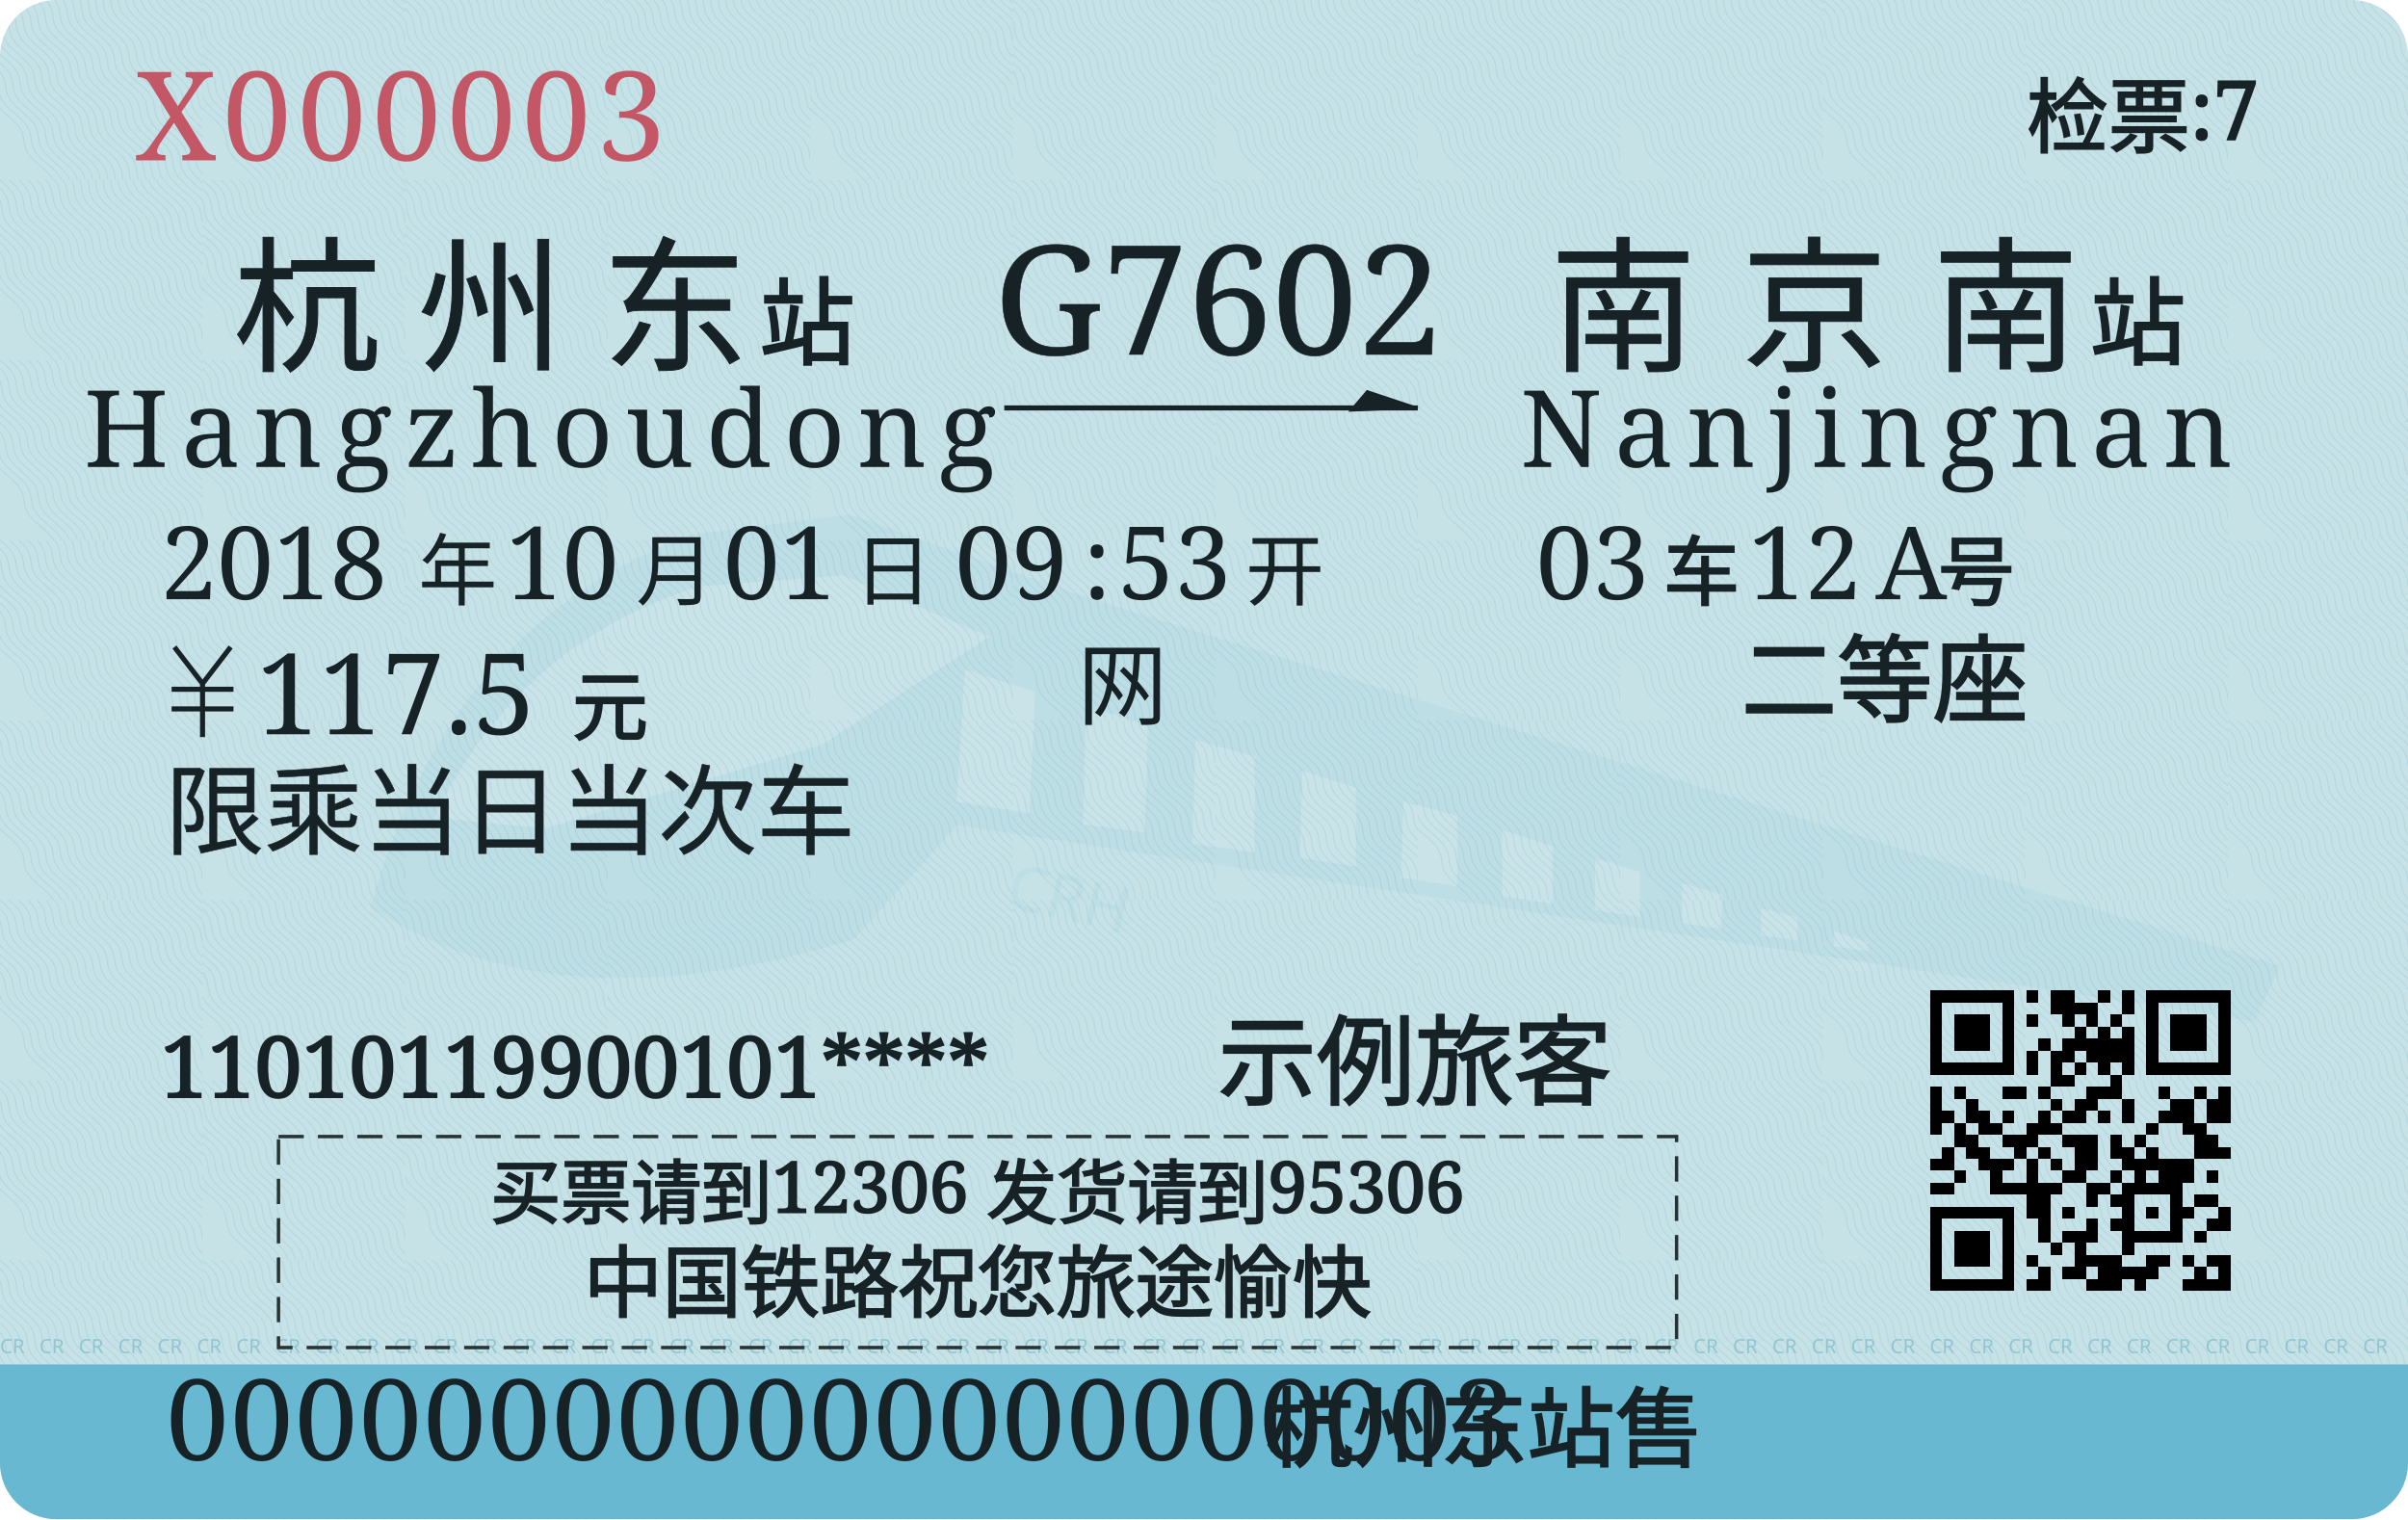
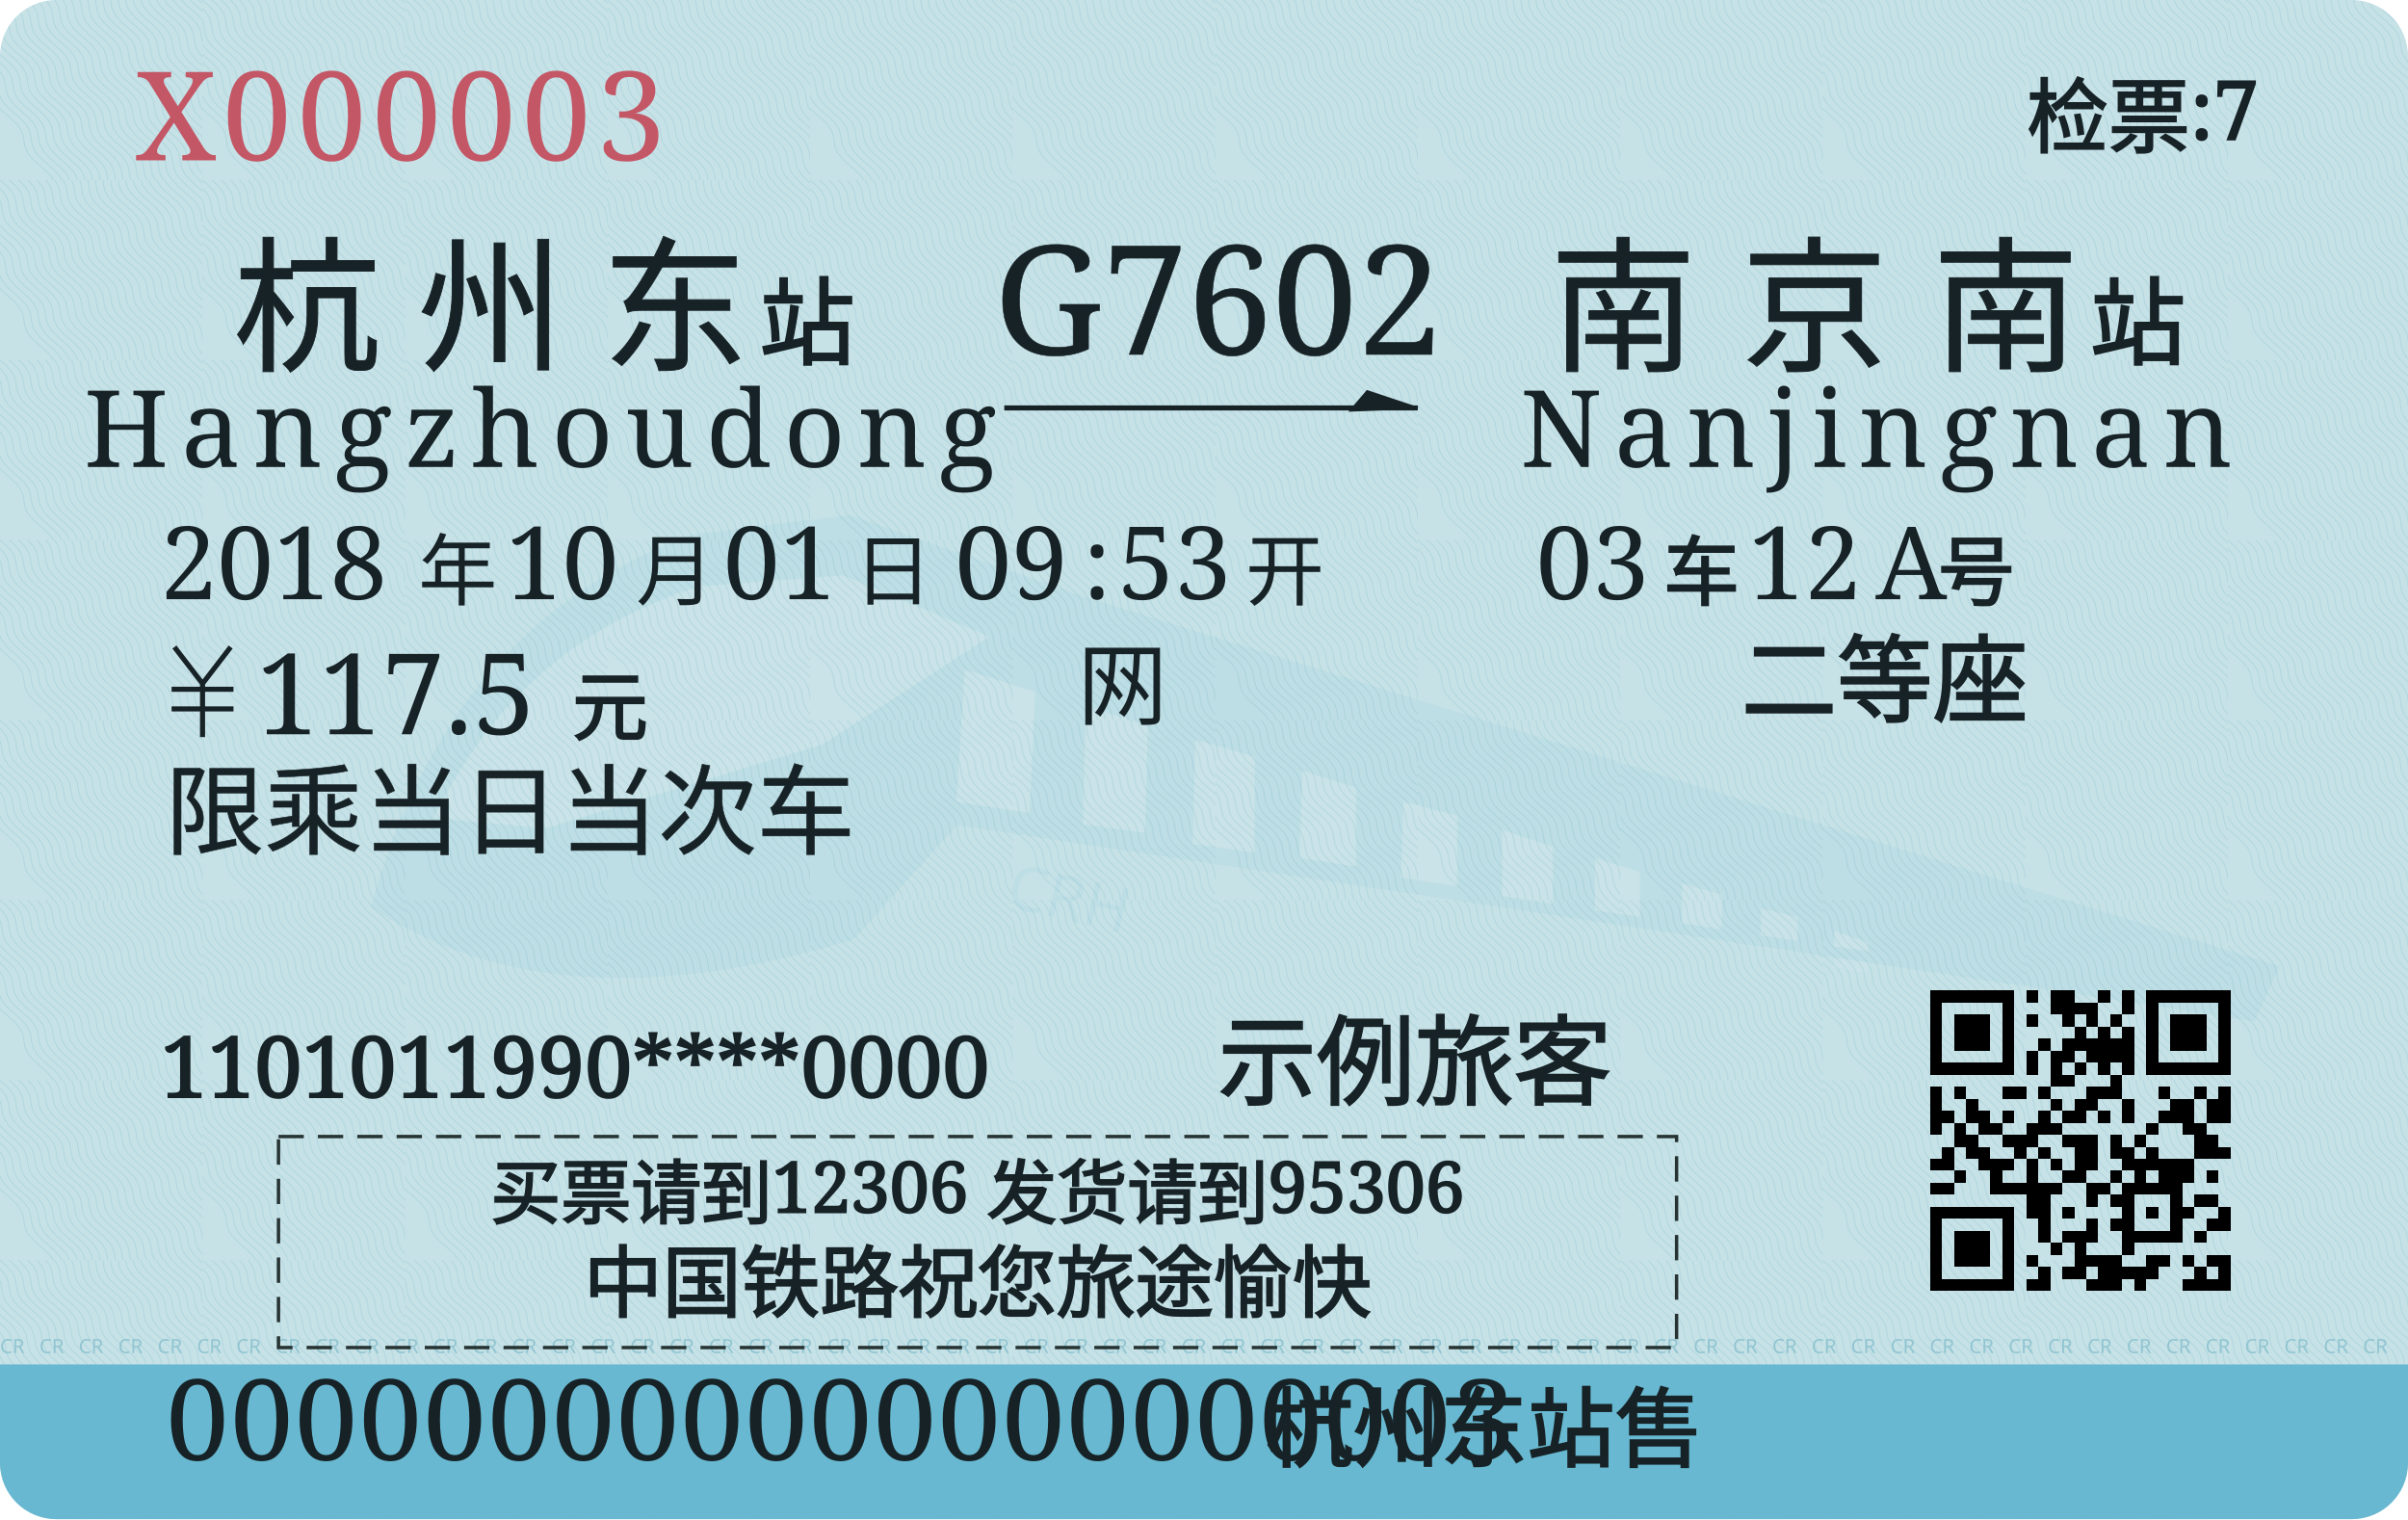
<svg xmlns="http://www.w3.org/2000/svg" width="856" height="540" viewBox="0 0 856 540" role="img" aria-label="杭州东至南京南 G7602">
  <defs>
    <pattern id="fine-demo-3" width="72" height="64" patternUnits="userSpaceOnUse">
      <g fill="none" stroke="#6eaec0" stroke-width=".35" opacity=".24">
        <path d="M-26.51 -4L-26.20 -2L-25.46 0L-24.04 2L-21.98 4L-19.66 6L-17.54 8L-16.01 10L-15.19 12L-14.84 14L-14.52 16L-13.77 18L-12.33 20L-10.26 22L-7.93 24L-5.82 26L-4.32 28L-3.51 30L-3.16 32L-2.84 34L-2.07 36L-0.61 38L1.46 40L3.79 42L5.89 44L7.38 46L8.18 48L8.51 50L8.84 52L9.62 54L11.10 56L13.19 58L15.51 60L17.60 62L19.08 64L19.86 66L20.19 68" />
        <path d="M-23.85 -4L-23.44 -2L-22.50 0L-20.85 2L-18.66 4L-16.35 6L-14.39 8L-13.09 10L-12.46 12L-12.17 14L-11.76 16L-10.80 18L-9.13 20L-6.94 22L-4.63 24L-2.68 26L-1.40 28L-0.78 30L-0.50 32L-0.08 34L0.90 36L2.58 38L4.79 40L7.10 42L9.03 44L10.29 46L10.90 48L11.18 50L11.61 52L12.60 54L14.30 56L16.51 58L18.82 60L20.74 62L21.98 64L22.57 66L22.85 68" />
        <path d="M-21.17 -4L-20.63 -2L-19.46 0L-17.61 2L-15.33 4L-13.08 6L-11.31 8L-10.24 10L-9.77 12L-9.50 14L-8.94 16L-7.76 18L-5.89 20L-3.60 22L-1.36 24L0.39 26L1.44 28L1.91 30L2.18 32L2.75 34L3.95 36L5.83 38L8.13 40L10.36 42L12.09 44L13.13 46L13.58 48L13.86 50L14.44 52L15.65 54L17.55 56L19.85 58L22.08 60L23.80 62L24.81 64L25.26 66L25.54 68" />
        <path d="M-18.47 -4L-17.75 -2L-16.35 0L-14.32 2L-11.99 4L-9.86 6L-8.31 8L-7.46 10L-7.10 12L-6.79 14L-6.06 16L-4.64 18L-2.60 20L-0.27 22L1.86 24L3.39 26L4.22 28L4.57 30L4.89 32L5.64 34L7.07 36L9.13 38L11.46 40L13.57 42L15.09 44L15.90 46L16.25 48L16.57 50L17.33 52L18.78 54L20.85 56L23.18 58L25.28 60L26.78 62L27.58 64L27.92 66L28.25 68" />
        <path d="M-15.72 -4L-14.80 -2L-13.17 0L-11.00 2L-8.68 4L-6.70 6L-5.38 8L-4.73 10L-4.44 12L-4.04 14L-3.10 16L-1.46 18L0.73 20L3.04 22L5.01 24L6.31 26L6.95 28L7.24 30L7.65 32L8.60 34L10.26 36L12.45 38L14.76 40L16.72 42L18.00 44L18.63 46L18.91 48L19.33 50L20.30 52L21.97 54L24.18 56L26.48 58L28.42 60L29.69 62L30.31 64L30.59 66L31.02 68" />
        <path d="M-12.91 -4L-11.77 -2L-9.94 0L-7.66 2L-5.41 4L-3.62 6L-2.52 8L-2.03 10L-1.76 12L-1.23 14L-0.07 16L1.78 18L4.06 20L6.31 22L8.09 24L9.16 26L9.64 28L9.92 30L10.46 32L11.64 34L13.50 36L15.79 38L18.03 40L19.79 42L20.85 44L21.32 46L21.59 48L22.15 50L23.35 52L25.22 54L27.51 56L29.75 58L31.49 60L32.53 62L32.99 64L33.27 66L33.84 68" />
        <path d="M-10.04 -4L-8.67 -2L-6.65 0L-4.33 2L-2.18 4L-0.60 6L0.27 8L0.64 10L0.94 12L1.65 14L3.04 16L5.07 18L7.40 20L9.53 22L11.09 24L11.95 26L12.31 28L12.62 30L13.35 32L14.75 34L16.79 36L19.12 38L21.25 40L22.79 42L23.63 44L23.99 46L24.30 48L25.04 50L26.46 52L28.52 54L30.84 56L32.96 58L34.49 60L35.31 62L35.66 64L35.98 66L36.73 68" />
        <path d="M-7.10 -4L-5.50 -2L-3.33 0L-1.01 2L0.98 4L2.33 6L3.01 8L3.30 10L3.69 12L4.60 14L6.22 16L8.39 18L10.71 20L12.69 22L14.02 24L14.68 26L14.98 28L15.37 30L16.30 32L17.93 34L20.11 36L22.43 38L24.40 40L25.72 42L26.36 44L26.65 46L27.06 48L28.00 50L29.65 52L31.84 54L34.15 56L36.11 58L37.41 60L38.04 62L38.33 64L38.74 66L39.70 68" />
        <path d="M-4.08 -4L-2.27 -2L0.00 0L2.27 2L4.08 4L5.19 6L5.70 8L5.97 10L6.49 12L7.63 14L9.45 16L11.73 18L13.99 20L15.78 22L16.88 24L17.38 26L17.65 28L18.18 30L19.33 32L21.17 34L23.45 36L25.70 38L27.49 40L28.57 42L29.05 44L29.33 46L29.87 48L31.04 50L32.89 52L35.18 54L37.42 56L39.19 58L40.25 60L40.73 62L41.00 64L41.56 66L42.74 68" />
        <path d="M-0.98 -4L1.01 -2L3.33 0L5.50 2L7.10 4L7.99 6L8.37 8L8.67 10L9.36 12L10.73 14L12.74 16L15.06 18L17.21 20L18.80 22L19.68 24L20.05 26L20.35 28L21.05 30L22.44 32L24.46 34L26.78 36L28.93 38L30.49 40L31.36 42L31.72 44L32.03 46L32.75 48L34.15 50L36.18 52L38.51 54L40.64 56L42.19 58L43.04 60L43.40 62L43.71 64L44.44 66L45.86 68" />
        <path d="M2.18 -4L4.33 -2L6.65 0L8.67 2L10.04 4L10.74 6L11.04 8L11.42 10L12.30 12L13.89 14L16.05 16L18.38 18L20.38 20L21.73 22L22.42 24L22.71 26L23.10 28L24.00 30L25.61 32L27.78 34L30.10 36L32.09 38L33.43 40L34.09 42L34.39 44L34.78 46L35.70 48L37.33 50L39.50 52L41.82 54L43.80 56L45.12 58L45.77 60L46.06 62L46.46 64L47.40 66L49.04 68" />
        <path d="M5.41 -4L7.66 -2L9.94 0L11.77 2L12.91 4L13.44 6L13.71 8L14.21 10L15.32 12L17.12 14L19.39 16L21.66 18L23.48 20L24.60 22L25.11 24L25.39 26L25.90 28L27.02 30L28.84 32L31.11 34L33.38 36L35.18 38L36.29 40L36.79 42L37.06 44L37.59 46L38.73 48L40.56 50L42.84 52L45.10 54L46.88 56L47.98 58L48.47 60L48.74 62L49.27 64L50.43 66L52.28 68" />
        <path d="M8.68 -4L11.00 -2L13.17 0L14.80 2L15.72 4L16.11 6L16.41 8L17.07 10L18.41 12L20.40 14L22.72 16L24.89 18L26.50 20L27.40 22L27.79 24L28.08 26L28.77 28L30.12 30L32.13 32L34.45 34L36.61 36L38.20 38L39.08 40L39.46 42L39.76 44L40.46 46L41.83 48L43.85 50L46.17 52L48.32 54L49.90 56L50.77 58L51.14 60L51.44 62L52.15 64L53.54 66L55.57 68" />
        <path d="M11.99 -4L14.32 -2L16.35 0L17.75 2L18.47 4L18.78 6L19.14 8L20.01 10L21.57 12L23.72 14L26.04 16L28.06 18L29.45 20L30.15 22L30.45 24L30.82 26L31.70 28L33.29 30L35.44 32L37.76 34L39.77 36L41.14 38L41.83 40L42.12 42L42.51 44L43.40 46L45.00 48L47.17 50L49.49 52L51.48 54L52.83 56L53.50 58L53.80 60L54.19 62L55.10 64L56.72 66L58.89 68" />
        <path d="M15.33 -4L17.61 -2L19.46 0L20.63 2L21.17 4L21.44 6L21.93 8L23.01 10L24.80 12L27.05 14L29.33 16L31.17 18L32.32 20L32.85 22L33.12 24L33.62 26L34.72 28L36.52 30L38.78 32L41.05 34L42.87 36L44.01 38L44.53 40L44.80 42L45.30 44L46.42 46L48.23 48L50.50 50L52.77 52L54.58 54L55.69 56L56.20 58L56.47 60L56.99 62L58.13 64L59.95 66L62.23 68" />
        <path d="M18.66 -4L20.85 -2L22.50 0L23.44 2L23.85 4L24.14 6L24.78 8L26.10 10L28.07 12L30.39 14L32.57 16L34.20 18L35.13 20L35.52 22L35.82 24L36.48 26L37.81 28L39.79 30L42.11 32L44.28 34L45.90 36L46.81 38L47.20 40L47.49 42L48.17 44L49.52 46L51.51 48L53.84 50L56.00 52L57.60 54L58.49 56L58.87 58L59.17 60L59.86 62L61.23 64L63.24 66L65.56 68" />
        <path d="M21.98 -4L24.04 -2L25.46 0L26.20 2L26.51 4L26.87 6L27.71 8L29.25 10L31.38 12L33.71 14L35.75 16L37.15 18L37.88 20L38.19 22L38.55 24L39.41 26L40.97 28L43.11 30L45.43 32L47.46 34L48.85 36L49.56 38L49.86 40L50.23 42L51.10 44L52.68 46L54.83 48L57.15 50L59.17 52L60.54 54L61.24 56L61.54 58L61.91 60L62.80 62L64.40 64L66.55 66L68.88 68" />
        <path d="M25.28 -4L27.15 -2L28.35 0L28.91 2L29.18 4L29.65 6L30.71 8L32.47 10L34.71 12L37.00 14L38.86 16L40.04 18L40.58 20L40.86 22L41.34 24L42.41 26L44.19 28L46.44 30L48.72 32L50.57 34L51.73 36L52.26 38L52.53 40L53.02 42L54.12 44L55.91 46L58.16 48L60.44 50L62.27 52L63.41 54L63.94 56L64.21 58L64.71 60L65.82 62L67.62 64L69.89 66L72.16 68" />
        <path d="M28.53 -4L30.20 -2L31.17 0L31.59 2L31.87 4L32.50 6L33.78 8L35.74 10L38.05 12L40.24 14L41.90 16L42.85 18L43.26 20L43.55 22L44.19 24L45.49 26L47.46 28L49.77 30L51.96 32L53.60 34L54.53 36L54.94 38L55.23 40L55.88 42L57.20 44L59.18 46L61.50 48L63.68 50L65.30 52L66.22 54L66.61 56L66.90 58L67.57 60L68.91 62L70.90 64L73.22 66L75.39 68" />
        <path d="M31.72 -4L33.17 -2L33.93 0L34.25 2L34.60 4L35.41 6L36.93 8L39.05 10L41.37 12L43.43 14L44.86 16L45.61 18L45.92 20L46.28 22L47.11 24L48.64 26L50.77 28L53.10 30L55.14 32L56.56 34L57.29 36L57.60 38L57.96 40L58.81 42L60.36 44L62.49 46L64.82 48L66.85 50L68.25 52L68.97 54L69.27 56L69.64 58L70.51 60L72.07 62L74.22 64L76.54 66L78.56 68" />
        <path d="M34.85 -4L36.06 -2L36.64 0L36.92 2L37.37 4L38.41 6L40.14 8L42.38 10L44.67 12L46.55 14L47.75 16L48.32 18L48.59 20L49.06 22L50.11 24L51.86 26L54.10 28L56.39 30L58.26 32L59.44 34L60.00 36L60.27 38L60.74 40L61.81 42L63.58 44L65.83 46L68.11 48L69.96 50L71.13 52L71.67 54L71.94 56L72.43 58L73.51 60L75.30 62L77.55 64L79.83 66L81.67 68" />
        <path d="M37.90 -4L38.89 -2L39.32 0L39.60 2L40.21 4L41.47 6L43.41 8L45.71 10L47.92 12L49.60 14L50.57 16L51.00 18L51.28 20L51.90 22L53.18 24L55.13 26L57.44 28L59.64 30L61.30 32L62.26 34L62.67 36L62.96 38L63.59 40L64.89 42L66.85 44L69.16 46L71.35 48L73.00 50L73.94 52L74.35 54L74.64 56L75.28 58L76.60 60L78.57 62L80.89 64L83.07 66L84.70 68" />
        <path d="M40.88 -4L41.66 -2L41.99 0L42.32 2L43.12 4L44.61 6L46.71 8L49.04 10L51.11 12L52.57 14L53.34 16L53.66 18L54.01 20L54.82 22L56.32 24L58.43 26L60.76 28L62.83 30L64.27 32L65.02 34L65.34 36L65.69 38L66.51 40L68.04 42L70.16 44L72.48 46L74.54 48L75.96 50L76.70 52L77.01 54L77.37 56L78.21 58L79.75 60L81.88 62L84.21 64L86.25 66L87.65 68" />
        <path d="M43.78 -4L44.37 -2L44.65 0L45.09 2L46.10 4L47.82 6L50.04 8L52.34 10L54.24 12L55.47 14L56.05 16L56.33 18L56.78 20L57.80 22L59.53 24L61.76 26L64.06 28L65.95 30L67.16 32L67.73 34L68.00 36L68.47 38L69.51 40L71.25 42L73.49 44L75.78 46L77.66 48L78.85 50L79.41 52L79.68 54L80.15 56L81.21 58L82.97 60L85.21 62L87.50 64L89.36 66L90.54 68" />
        <path d="M46.61 -4L47.06 -2L47.34 0L47.93 2L49.16 4L51.07 6L53.37 8L55.59 10L57.30 12L58.30 14L58.73 16L59.01 18L59.62 20L60.87 22L62.80 24L65.10 26L67.31 28L69.00 30L69.98 32L70.41 34L70.69 36L71.31 38L72.58 40L74.52 42L76.82 44L79.03 46L80.70 48L81.67 50L82.08 52L82.37 54L83.00 56L84.28 58L86.24 60L88.55 62L90.74 64L92.40 66L93.35 68" />
        <path d="M49.39 -4L49.72 -2L50.05 0L50.83 2L52.29 4L54.37 6L56.70 8L58.79 10L60.28 12L61.07 14L61.40 16L61.73 18L62.52 20L64.01 22L66.10 24L68.43 26L70.51 28L71.97 30L72.75 32L73.07 34L73.41 36L74.22 38L75.72 40L77.82 42L80.15 44L82.22 46L83.67 48L84.43 50L84.75 52L85.10 54L85.91 56L87.43 58L89.55 60L91.87 62L93.93 64L95.36 66L96.11 68" />
        <path d="M52.11 -4L52.39 -2L52.82 0L53.80 2L55.49 4L57.70 6L60.01 8L61.93 10L63.18 12L63.79 14L64.07 16L64.50 18L65.50 20L67.21 22L69.43 24L71.73 26L73.64 28L74.87 30L75.46 32L75.74 34L76.19 36L77.20 38L78.92 40L81.15 42L83.45 44L85.35 46L86.56 48L87.14 50L87.42 52L87.87 54L88.91 56L90.64 58L92.88 60L95.17 62L97.05 64L98.25 66L98.82 68" />
        <path d="M54.80 -4L55.07 -2L55.64 0L56.85 2L58.74 4L61.04 6L63.27 8L65.00 10L66.02 12L66.47 14L66.75 16L67.33 18L68.56 20L70.46 22L72.76 24L74.99 26L76.70 28L77.71 30L78.15 32L78.42 34L79.02 36L80.27 38L82.18 40L84.49 42L86.70 44L88.40 46L89.39 48L89.82 50L90.10 52L90.71 54L91.97 56L93.91 58L96.21 60L98.42 62L100.10 64L101.07 66L101.50 68" />
        <path d="M57.46 -4L57.78 -2L58.53 0L59.97 2L62.04 4L64.37 6L66.48 8L67.98 10L68.79 12L69.14 14L69.46 16L70.23 18L71.69 20L73.76 22L76.09 24L78.19 26L79.68 28L80.48 30L80.81 32L81.14 34L81.92 36L83.40 38L85.49 40L87.81 42L89.90 44L91.38 46L92.16 48L92.49 50L92.82 52L93.62 54L95.11 56L97.21 58L99.54 60L101.61 62L103.07 64L103.84 66L104.16 68" />
        <path d="M60.13 -4L60.54 -2L61.50 0L63.17 2L65.36 4L67.67 6L69.62 8L70.90 10L71.52 12L71.80 14L72.22 16L73.20 18L74.88 20L77.09 22L79.40 24L81.33 26L82.59 28L83.20 30L83.48 32L83.91 34L84.90 36L86.60 38L88.81 40L91.12 42L93.04 44L94.28 46L94.87 48L95.15 50L95.59 52L96.60 54L98.32 56L100.54 58L102.84 60L104.74 62L105.97 64L106.55 66L106.83 68" />
        <path d="M62.80 -4L63.36 -2L64.54 0L66.41 2L68.70 4L70.94 6L72.69 8L73.74 10L74.21 12L74.48 14L75.05 16L76.25 18L78.13 20L80.43 22L82.66 24L84.39 26L85.43 28L85.88 30L86.16 32L86.74 34L87.95 36L89.85 38L92.15 40L94.38 42L96.10 44L97.11 46L97.56 48L97.84 50L98.43 52L99.66 54L101.57 56L103.88 58L106.09 60L107.80 62L108.80 64L109.23 66L109.51 68" />
        <path d="M65.51 -4L66.24 -2L67.66 0L69.70 2L72.03 4L74.16 6L75.69 8L76.52 10L76.87 12L77.19 14L77.94 16L79.37 18L81.43 20L83.76 22L85.87 24L87.39 26L88.20 28L88.55 30L88.87 32L89.63 34L91.08 36L93.15 38L95.48 40L97.58 42L99.08 44L99.88 46L100.22 48L100.55 50L101.33 52L102.79 54L104.87 56L107.20 58L109.30 60L110.78 62L111.57 64L111.90 66L112.23 68" />
        <path d="M68.26 -4L69.20 -2L70.84 0L73.03 2L75.34 4L77.31 6L78.61 8L79.25 10L79.54 12L79.95 14L80.90 16L82.56 18L84.75 20L87.06 22L89.02 24L90.30 26L90.93 28L91.21 30L91.63 32L92.60 34L94.27 36L96.48 38L98.78 40L100.72 42L101.99 44L102.61 46L102.89 48L103.32 50L104.30 52L105.99 54L108.20 56L110.51 58L112.43 60L113.68 62L114.29 64L114.56 66L115.00 68" />
        <path d="M71.07 -4L72.23 -2L74.08 0L76.36 2L78.61 4L80.39 6L81.46 8L81.94 10L82.22 12L82.76 14L83.94 16L85.80 18L88.09 20L90.33 22L92.09 24L93.15 26L93.62 28L93.89 30L94.45 32L95.65 34L97.52 36L99.81 38L102.05 40L103.79 42L104.83 44L105.29 46L105.57 48L106.14 50L107.35 52L109.24 54L111.54 56L113.77 58L115.50 60L116.52 62L116.97 64L117.25 66L117.83 68" />
        <path d="M73.95 -4L75.34 -2L77.37 0L79.70 2L81.83 4L83.39 6L84.25 8L84.61 10L84.92 12L85.65 14L87.05 16L89.09 18L91.42 20L93.55 22L95.09 24L95.93 26L96.29 28L96.60 30L97.34 32L98.76 34L100.82 36L103.14 38L105.26 40L106.79 42L107.61 44L107.96 46L108.28 48L109.03 50L110.48 52L112.54 54L114.87 56L116.98 58L118.48 60L119.29 62L119.64 64L119.96 66L120.73 68" />
        <path d="M76.90 -4L78.52 -2L80.69 0L83.01 2L84.99 4L86.32 6L86.98 8L87.28 10L87.67 12L88.60 14L90.23 16L92.41 18L94.73 20L96.70 22L98.02 24L98.66 26L98.95 28L99.36 30L100.30 32L101.95 34L104.14 36L106.45 38L108.41 40L109.71 42L110.34 44L110.63 46L111.04 48L112.00 50L113.67 52L115.86 54L118.17 56L120.12 58L121.40 60L122.02 62L122.30 64L122.72 66L123.70 68" />
        <path d="M79.93 -4L81.75 -2L84.03 0L86.29 2L88.08 4L89.18 6L89.68 8L89.95 10L90.48 12L91.63 14L93.47 16L95.75 18L98.00 20L99.79 22L100.87 24L101.35 26L101.63 28L102.17 30L103.34 32L105.19 34L107.48 36L109.72 38L111.49 40L112.55 42L113.03 44L113.30 46L113.86 48L115.04 50L116.91 52L119.20 54L121.44 56L123.19 58L124.24 60L124.71 62L124.98 64L125.55 66L126.75 68" />
        <path d="M83.03 -4L85.04 -2L87.36 0L89.51 2L91.10 4L91.98 6L92.35 8L92.65 10L93.35 12L94.74 14L96.76 16L99.08 18L101.23 20L102.79 22L103.66 24L104.02 26L104.33 28L105.05 30L106.45 32L108.48 34L110.81 36L112.94 38L114.49 40L115.34 42L115.70 44L116.01 46L116.74 48L118.16 50L120.21 52L122.53 54L124.66 56L126.19 58L127.02 60L127.37 62L127.69 64L128.44 66L129.87 68" />
        <path d="M86.19 -4L88.35 -2L90.68 0L92.68 2L94.03 4L94.72 6L95.01 8L95.40 10L96.30 12L97.91 14L100.08 16L102.40 18L104.39 20L105.73 22L106.39 24L106.69 26L107.08 28L108.00 30L109.63 32L111.80 34L114.12 36L116.10 38L117.42 40L118.07 42L118.36 44L118.76 46L119.70 48L121.34 50L123.53 52L125.84 54L127.81 56L129.11 58L129.75 60L130.04 62L130.45 64L131.40 66L133.06 68" />
        <path d="M89.42 -4L91.69 -2L93.96 0L95.78 2L96.90 4L97.41 6L97.69 8L98.20 10L99.32 12L101.14 14L103.41 16L105.68 18L107.48 20L108.59 22L109.09 24L109.36 26L109.89 28L111.03 30L112.86 32L115.14 34L117.40 36L119.18 38L120.28 40L120.77 42L121.04 44L121.57 46L122.73 48L124.58 50L126.86 52L129.11 54L130.89 56L131.96 58L132.44 60L132.71 62L133.26 64L134.44 66L136.30 68" />
        <path d="M92.70 -4L95.02 -2L97.19 0L98.80 2L99.70 4L100.09 6L100.38 8L101.07 10L102.42 12L104.43 14L106.75 16L108.91 18L110.50 20L111.38 22L111.76 24L112.06 26L112.76 28L114.13 30L116.15 32L118.47 34L120.62 36L122.20 38L123.07 40L123.44 42L123.74 44L124.45 46L125.84 48L127.87 50L130.20 52L132.33 54L133.89 56L134.75 58L135.11 60L135.42 62L136.14 64L137.55 66L139.59 68" />
        <path d="M96.02 -4L98.34 -2L100.36 0L101.75 2L102.45 4L102.75 6L103.12 8L104.00 10L105.59 12L107.74 14L110.06 16L112.07 18L113.44 20L114.13 22L114.42 24L114.81 26L115.70 28L117.30 30L119.47 32L121.79 34L123.78 36L125.13 38L125.80 40L126.10 42L126.49 44L127.40 46L129.02 48L131.19 50L133.51 52L135.49 54L136.82 56L137.48 58L137.77 60L138.17 62L139.10 64L140.73 66L142.92 68" />
        <path d="M99.35 -4L101.63 -2L103.47 0L104.62 2L105.15 4L105.42 6L105.92 8L107.02 10L108.82 12L111.08 14L113.35 16L115.17 18L116.31 20L116.83 22L117.10 24L117.60 26L118.72 28L120.53 30L122.80 32L125.07 34L126.88 36L127.99 38L128.50 40L128.77 42L129.29 44L130.43 46L132.25 48L134.53 50L136.79 52L138.58 54L139.68 56L140.18 58L140.45 60L140.98 62L142.13 64L143.97 66L146.25 68" />
        <path d="M102.69 -4L104.87 -2L106.50 0L107.43 2L107.82 4L108.12 6L108.78 8L110.11 10L112.09 12L114.41 14L116.58 16L118.20 18L119.11 20L119.50 22L119.79 24L120.47 26L121.82 28L123.81 30L126.14 32L128.30 34L129.90 36L130.79 38L131.17 40L131.47 42L132.16 44L133.53 46L135.54 48L137.86 50L140.01 52L141.60 54L142.48 56L142.85 58L143.15 60L143.85 62L145.24 64L147.26 66L149.58 68" />
      </g>
    </pattern>
    <clipPath id="cut-demo-3">
      <rect width="856" height="540" rx="20" />
    </clipPath>
  </defs>
  <g clip-path="url(#cut-demo-3)">
    <rect width="856" height="540" fill="#c6e2e7" />
    <rect width="856" height="540" fill="url(#fine-demo-3)" />
    <g transform="translate(118 180)" opacity=".065" fill="#3c9db9" stroke="#3c9db9">
      <path d="M15 142Q42 43 128 11l56-7 83 29 424 131-8 18-459-72-39 43Q80 185 15 142z" stroke-width="2" />
      <path d="M34 112Q64 48 130 27l52-4 55 23-62 40-99 30z" fill="#f2f7f4" stroke-width="3" />
      <path d="m225 58 25 8-2 43-26-4zm43 13 22 7-1 38-22-3zm39 12 21 6v34l-22-3zm38 11 19 6v28l-20-3zm36 11 19 5v25l-20-3zm35 10 18 6v21l-18-3zm33 10 16 5v17l-16-2zm31 9 14 4v15l-14-2zm28 9 13 3v13l-13-2zm26 8 12 4v11l-12-2z" fill="#f2f7f4" stroke="none" />
      <path d="M19 143q82 25 166-4l35-28 464 70" fill="none" stroke-width="4" />
      <text x="239" y="142" font-family="TicketLatin" font-size="22" stroke="none" transform="rotate(13 239 142)">CRH</text>
    </g>
    <rect y="485" width="856" height="55" fill="#67b8d0" />
    <g fill="#91c5d1" font-family="TicketLatin" font-size="7">
      <text x="0" y="481">CR</text>
      <text x="14" y="481">CR</text>
      <text x="28" y="481">CR</text>
      <text x="42" y="481">CR</text>
      <text x="56" y="481">CR</text>
      <text x="70" y="481">CR</text>
      <text x="84" y="481">CR</text>
      <text x="98" y="481">CR</text>
      <text x="112" y="481">CR</text>
      <text x="126" y="481">CR</text>
      <text x="140" y="481">CR</text>
      <text x="154" y="481">CR</text>
      <text x="168" y="481">CR</text>
      <text x="182" y="481">CR</text>
      <text x="196" y="481">CR</text>
      <text x="210" y="481">CR</text>
      <text x="224" y="481">CR</text>
      <text x="238" y="481">CR</text>
      <text x="252" y="481">CR</text>
      <text x="266" y="481">CR</text>
      <text x="280" y="481">CR</text>
      <text x="294" y="481">CR</text>
      <text x="308" y="481">CR</text>
      <text x="322" y="481">CR</text>
      <text x="336" y="481">CR</text>
      <text x="350" y="481">CR</text>
      <text x="364" y="481">CR</text>
      <text x="378" y="481">CR</text>
      <text x="392" y="481">CR</text>
      <text x="406" y="481">CR</text>
      <text x="420" y="481">CR</text>
      <text x="434" y="481">CR</text>
      <text x="448" y="481">CR</text>
      <text x="462" y="481">CR</text>
      <text x="476" y="481">CR</text>
      <text x="490" y="481">CR</text>
      <text x="504" y="481">CR</text>
      <text x="518" y="481">CR</text>
      <text x="532" y="481">CR</text>
      <text x="546" y="481">CR</text>
      <text x="560" y="481">CR</text>
      <text x="574" y="481">CR</text>
      <text x="588" y="481">CR</text>
      <text x="602" y="481">CR</text>
      <text x="616" y="481">CR</text>
      <text x="630" y="481">CR</text>
      <text x="644" y="481">CR</text>
      <text x="658" y="481">CR</text>
      <text x="672" y="481">CR</text>
      <text x="686" y="481">CR</text>
      <text x="700" y="481">CR</text>
      <text x="714" y="481">CR</text>
      <text x="728" y="481">CR</text>
      <text x="742" y="481">CR</text>
      <text x="756" y="481">CR</text>
      <text x="770" y="481">CR</text>
      <text x="784" y="481">CR</text>
      <text x="798" y="481">CR</text>
      <text x="812" y="481">CR</text>
      <text x="826" y="481">CR</text>
      <text x="840" y="481">CR</text>
    </g>
    <g fill="#172226" stroke="#172226" stroke-width=".65" paint-order="stroke" transform="translate(0 0)">
      <text x="48" y="57" font-size="44" font-family="TicketOCR,TicketRailFallback,TicketSong,serif" fill="#c45766" letter-spacing="2" stroke="none">X000003</text>
      <text x="803" y="52" font-size="29" font-family="TicketSong,TicketRailFallback,TicketSong,serif" text-anchor="end">检票:7</text>
      <text x="83" y="128" font-size="52" font-family="TicketRailHei,TicketRailFallback,TicketSong,serif" stroke="#172226" stroke-width=".32" paint-order="stroke">杭</text>
      <text x="148.5" y="128" font-size="52" font-family="TicketRailHei,TicketRailFallback,TicketSong,serif" stroke="#172226" stroke-width=".32" paint-order="stroke">州</text>
      <text x="214" y="128" font-size="52" font-family="TicketRailHei,TicketRailFallback,TicketSong,serif" stroke="#172226" stroke-width=".32" paint-order="stroke">东</text>
      <text x="270" y="127" font-size="34" font-family="TicketRailHei,TicketRailFallback,TicketSong,serif">站</text>
      <text x="551" y="128" font-size="52" font-family="TicketRailHei,TicketRailFallback,TicketSong,serif" stroke="#172226" stroke-width=".32" paint-order="stroke">南</text>
      <text x="619" y="128" font-size="52" font-family="TicketRailHei,TicketRailFallback,TicketSong,serif" stroke="#172226" stroke-width=".32" paint-order="stroke">京</text>
      <text x="687" y="128" font-size="52" font-family="TicketRailHei,TicketRailFallback,TicketSong,serif" stroke="#172226" stroke-width=".32" paint-order="stroke">南</text>
      <text x="743" y="127" font-size="34" font-family="TicketRailHei,TicketRailFallback,TicketSong,serif">站</text>
      <text x="192" y="166" font-size="38" font-family="TicketRailPinyin,TicketRailFallback,TicketSong,serif" text-anchor="middle" letter-spacing="4.37" font-kerning="none" stroke="none" data-rail-pinyin="true">Hangzhoudong</text>
      <text x="667" y="166" font-size="38" font-family="TicketRailPinyin,TicketRailFallback,TicketSong,serif" text-anchor="middle" letter-spacing="4.37" font-kerning="none" stroke="none" data-rail-pinyin="true">Nanjingnan</text>
      <text x="433" y="126" font-size="54" font-family="TicketRailSerif,TicketRailFallback,TicketSong,serif" text-anchor="middle" stroke-width=".2">G7602</text>
      <path d="M357 145h147" fill="none" stroke="#172226" stroke-width="1.8" />
      <path d="m486 139 18 6-24 1z" fill="#172226" />
      <g data-rail-departure="true" transform="translate(57 213) scale(1)">
        <text x="0" y="0" font-size="36" font-family="TicketDateNumber,TicketRailFallback,TicketSong,serif" stroke="none">2018</text>
        <text x="91.72" y="0" font-size="28" font-family="TicketDateLabel,TicketRailFallback,TicketSong,serif" stroke="none">年</text>
        <text x="122.72" y="0" font-size="36" font-family="TicketDateNumber,TicketRailFallback,TicketSong,serif" stroke="none">10</text>
        <text x="169.08" y="0" font-size="28" font-family="TicketDateLabel,TicketRailFallback,TicketSong,serif" stroke="none">月</text>
        <text x="200.08" y="0" font-size="36" font-family="TicketDateNumber,TicketRailFallback,TicketSong,serif" stroke="none">01</text>
        <text x="246.44" y="0" font-size="28" font-family="TicketDateLabel,TicketRailFallback,TicketSong,serif" stroke="none">日</text>
        <text x="282.44" y="0" font-size="36" font-family="TicketDateNumber,TicketRailFallback,TicketSong,serif" stroke="none">09</text>
        <text x="327.8" y="0" font-size="36" font-family="TicketDateNumber,TicketRailFallback,TicketSong,serif" stroke="none">:</text>
        <text x="340.4" y="0" font-size="36" font-family="TicketDateNumber,TicketRailFallback,TicketSong,serif" stroke="none">53</text>
        <text x="385.76" y="0" font-size="28" font-family="TicketDateLabel,TicketRailFallback,TicketSong,serif" stroke="none">开</text>
      </g>
      <g data-rail-seat="true">
        <text x="546" y="213" font-size="36" font-family="TicketDateNumber,TicketRailFallback,TicketSong,serif" stroke="none">03</text>
        <text x="591.36" y="213" font-size="27" font-family="TicketSong,TicketRailFallback,TicketSong,serif">车</text>
        <text x="621.36" y="213" font-size="36" font-family="TicketDateNumber,TicketRailFallback,TicketSong,serif" stroke="none">12</text>
        <text x="666.72" y="213" font-size="36" font-family="TicketOCR,TicketRailFallback,TicketSong,serif" stroke="none">A</text>
        <text x="689.04" y="213" font-size="27" font-family="TicketSong,TicketRailFallback,TicketSong,serif">号</text>
      </g>
      <path d="m3 -31 10 13 10-13m-10 13v19m-11-17h22m-22 7h22" transform="translate(59 261) scale(1)" fill="none" stroke="#172226" stroke-width="1.8" />
      <text x="91" y="261" font-size="40" font-family="TicketOCR,TicketRailFallback,TicketSong,serif" stroke="none">117.5</text>
      <text x="203.4" y="261" font-size="27" font-family="TicketSong,TicketRailFallback,TicketSong,serif">元</text>
      <text x="619" y="254" font-size="34" font-family="TicketSong,TicketRailFallback,TicketSong,serif">二等座</text>
      <g data-ticket-mark="网" data-mark-shape="plain" aria-label="仅文字网">
        <text x="399" y="255.2" text-anchor="middle" font-family="TicketRailHei,serif" font-size="32" fill="#172226" stroke="none">网</text>
      </g>
      <text x="59" y="301" font-size="35" font-family="TicketRailHei,TicketRailFallback,TicketSong,serif" stroke-width=".2">限乘当日当次车</text>
-       <text x="57" y="390" font-size="30" font-family="TicketOCR,TicketRailFallback,TicketSong,serif" letter-spacing="0">11010119900101****</text>
+       <text x="57" y="390" font-size="30" font-family="TicketOCR,TicketRailFallback,TicketSong,serif" letter-spacing="0">1101011990****0000</text>
      <text x="433" y="390" font-size="35" font-family="TicketSong,TicketRailFallback,TicketSong,serif">示例旅客</text>
      <svg data-ticket-code="reencoded" class="" x="669" y="335" width="141" height="141" viewBox="0 0 33 33" preserveAspectRatio="xMidYMid meet" role="img" aria-label="QRCode 重建">
        <path fill="#000" stroke="none" shape-rendering="crispEdges" d="M4 4h7v1h-7zM12 4h1v1h-1zM14 4h2v1h-2zM18 4h1v1h-1zM20 4h1v1h-1zM22 4h7v1h-7zM4 5h1v1h-1zM10 5h1v1h-1zM14 5h4v1h-4zM20 5h1v1h-1zM22 5h1v1h-1zM28 5h1v1h-1zM4 6h1v1h-1zM6 6h3v1h-3zM10 6h1v1h-1zM12 6h1v1h-1zM15 6h1v1h-1zM17 6h1v1h-1zM19 6h1v1h-1zM22 6h1v1h-1zM24 6h3v1h-3zM28 6h1v1h-1zM4 7h1v1h-1zM6 7h3v1h-3zM10 7h1v1h-1zM16 7h1v1h-1zM18 7h1v1h-1zM20 7h1v1h-1zM22 7h1v1h-1zM24 7h3v1h-3zM28 7h1v1h-1zM4 8h1v1h-1zM6 8h3v1h-3zM10 8h1v1h-1zM13 8h1v1h-1zM15 8h6v1h-6zM22 8h1v1h-1zM24 8h3v1h-3zM28 8h1v1h-1zM4 9h1v1h-1zM10 9h1v1h-1zM12 9h1v1h-1zM14 9h2v1h-2zM17 9h4v1h-4zM22 9h1v1h-1zM28 9h1v1h-1zM4 10h7v1h-7zM12 10h1v1h-1zM14 10h1v1h-1zM16 10h1v1h-1zM18 10h1v1h-1zM20 10h1v1h-1zM22 10h7v1h-7zM14 11h2v1h-2zM19 11h1v1h-1zM4 12h1v1h-1zM6 12h1v1h-1zM10 12h2v1h-2zM13 12h1v1h-1zM17 12h3v1h-3zM23 12h1v1h-1zM26 12h1v1h-1zM28 12h1v1h-1zM4 13h1v1h-1zM7 13h1v1h-1zM14 13h1v1h-1zM16 13h2v1h-2zM20 13h1v1h-1zM24 13h2v1h-2zM27 13h2v1h-2zM4 14h2v1h-2zM7 14h2v1h-2zM10 14h1v1h-1zM13 14h1v1h-1zM15 14h2v1h-2zM18 14h1v1h-1zM20 14h1v1h-1zM23 14h3v1h-3zM27 14h2v1h-2zM4 15h1v1h-1zM6 15h1v1h-1zM8 15h2v1h-2zM12 15h3v1h-3zM22 15h1v1h-1zM25 15h2v1h-2zM6 16h2v1h-2zM10 16h3v1h-3zM15 16h3v1h-3zM19 16h1v1h-1zM21 16h1v1h-1zM26 16h2v1h-2zM5 17h1v1h-1zM7 17h2v1h-2zM11 17h1v1h-1zM13 17h1v1h-1zM16 17h2v1h-2zM19 17h2v1h-2zM22 17h1v1h-1zM26 17h3v1h-3zM4 18h2v1h-2zM8 18h3v1h-3zM12 18h1v1h-1zM14 18h1v1h-1zM16 18h2v1h-2zM20 18h6v1h-6zM6 19h1v1h-1zM9 19h1v1h-1zM12 19h1v1h-1zM15 19h2v1h-2zM19 19h1v1h-1zM21 19h1v1h-1zM23 19h3v1h-3zM27 19h1v1h-1zM4 20h2v1h-2zM9 20h6v1h-6zM17 20h2v1h-2zM20 20h5v1h-5zM12 21h2v1h-2zM17 21h1v1h-1zM19 21h2v1h-2zM24 21h1v1h-1zM26 21h2v1h-2zM4 22h7v1h-7zM12 22h2v1h-2zM15 22h1v1h-1zM20 22h1v1h-1zM22 22h1v1h-1zM24 22h2v1h-2zM28 22h1v1h-1zM4 23h1v1h-1zM10 23h1v1h-1zM13 23h1v1h-1zM17 23h1v1h-1zM19 23h2v1h-2zM24 23h1v1h-1zM27 23h2v1h-2zM4 24h1v1h-1zM6 24h3v1h-3zM10 24h1v1h-1zM13 24h1v1h-1zM15 24h3v1h-3zM20 24h5v1h-5zM26 24h1v1h-1zM4 25h1v1h-1zM6 25h3v1h-3zM10 25h1v1h-1zM14 25h1v1h-1zM16 25h1v1h-1zM20 25h1v1h-1zM4 26h1v1h-1zM6 26h3v1h-3zM10 26h1v1h-1zM12 26h1v1h-1zM16 26h4v1h-4zM22 26h2v1h-2zM25 26h1v1h-1zM27 26h2v1h-2zM4 27h1v1h-1zM10 27h1v1h-1zM13 27h1v1h-1zM15 27h2v1h-2zM18 27h5v1h-5zM26 27h1v1h-1zM28 27h1v1h-1zM4 28h7v1h-7zM12 28h2v1h-2zM17 28h3v1h-3zM21 28h1v1h-1zM25 28h4v1h-4z" />
      </svg>
      <rect x="99" y="404" width="497" height="75" fill="none" stroke="#263332" stroke-width="1.2" stroke-dasharray="9 5" />
      <text x="347.5" y="433" font-size="25" font-family="TicketSong,TicketRailFallback,TicketSong,serif" text-anchor="middle">买票请到12306 发货请到95306</text>
      <text x="347.5" y="466" font-size="28" font-family="TicketSong,TicketRailFallback,TicketSong,serif" text-anchor="middle">中国铁路祝您旅途愉快</text>
      <text x="59" y="519" font-size="40" font-family="TicketRailNarrow,TicketRailFallback,TicketSong,serif" letter-spacing=".5" stroke="none">000000000000000000003</text>
      <text x="450" y="519" font-size="31" font-family="TicketSong,TicketRailFallback,TicketSong,serif">杭州东站售</text>
    </g>
  </g>
</svg>
